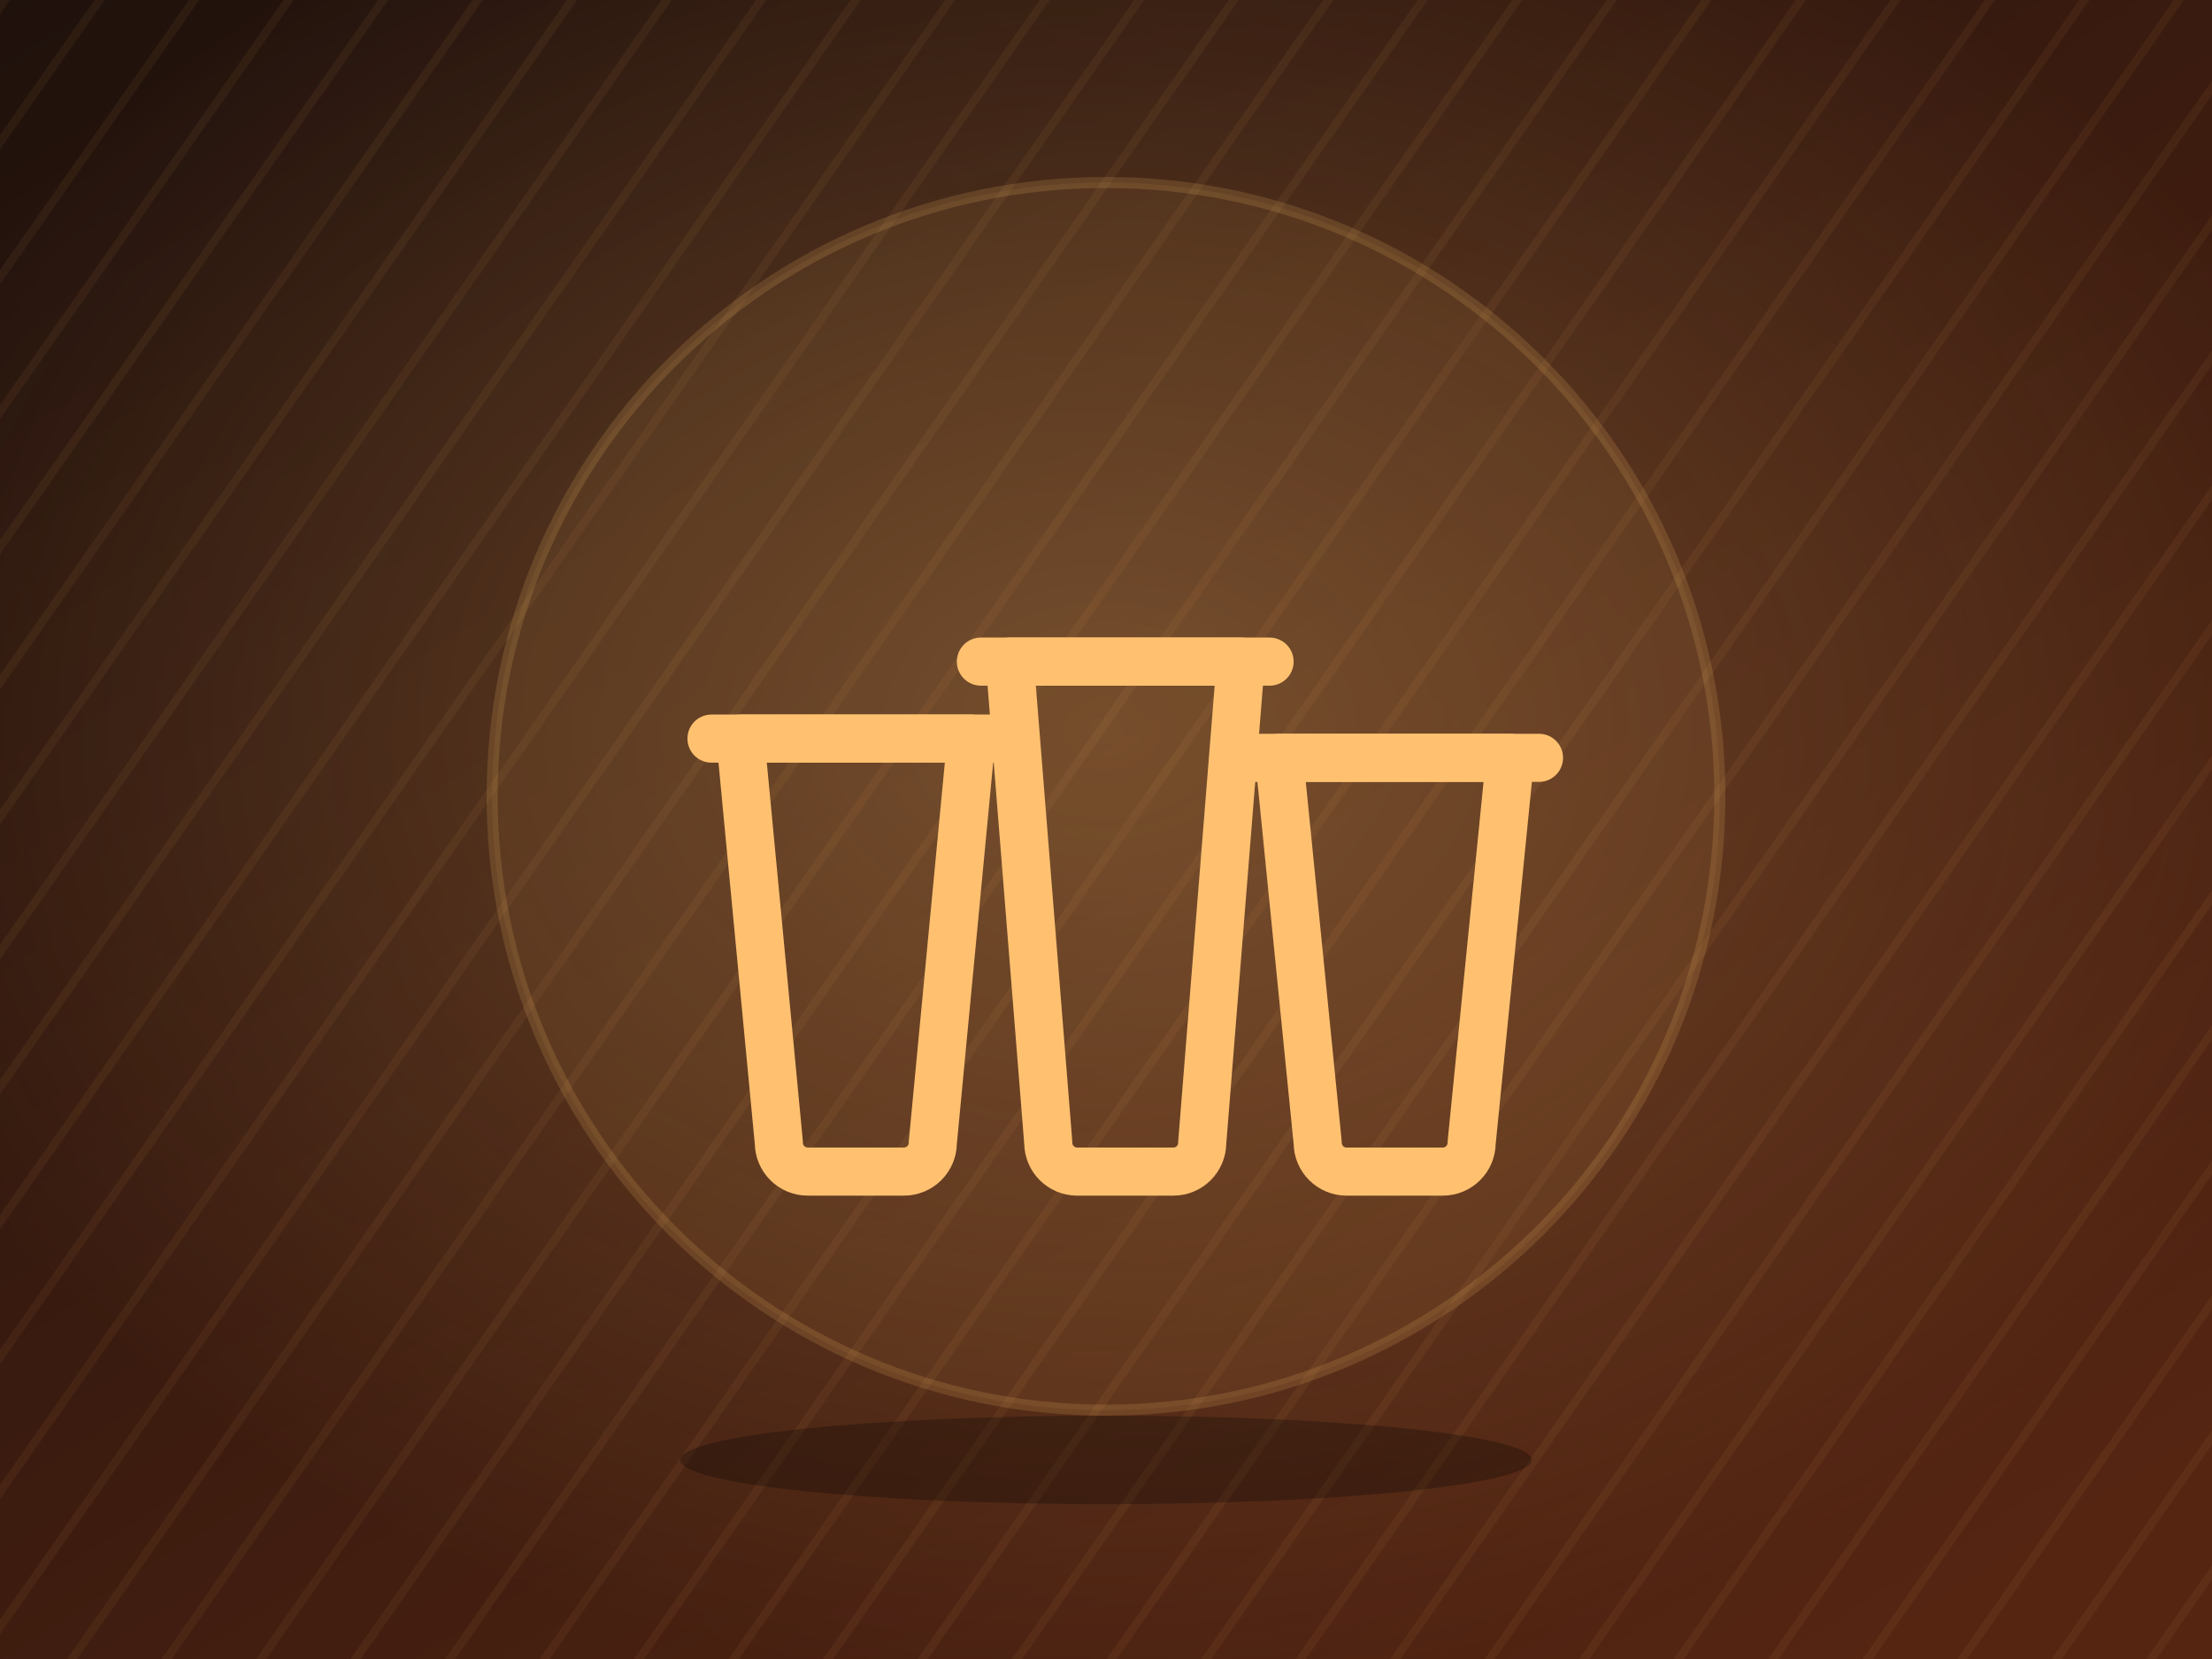
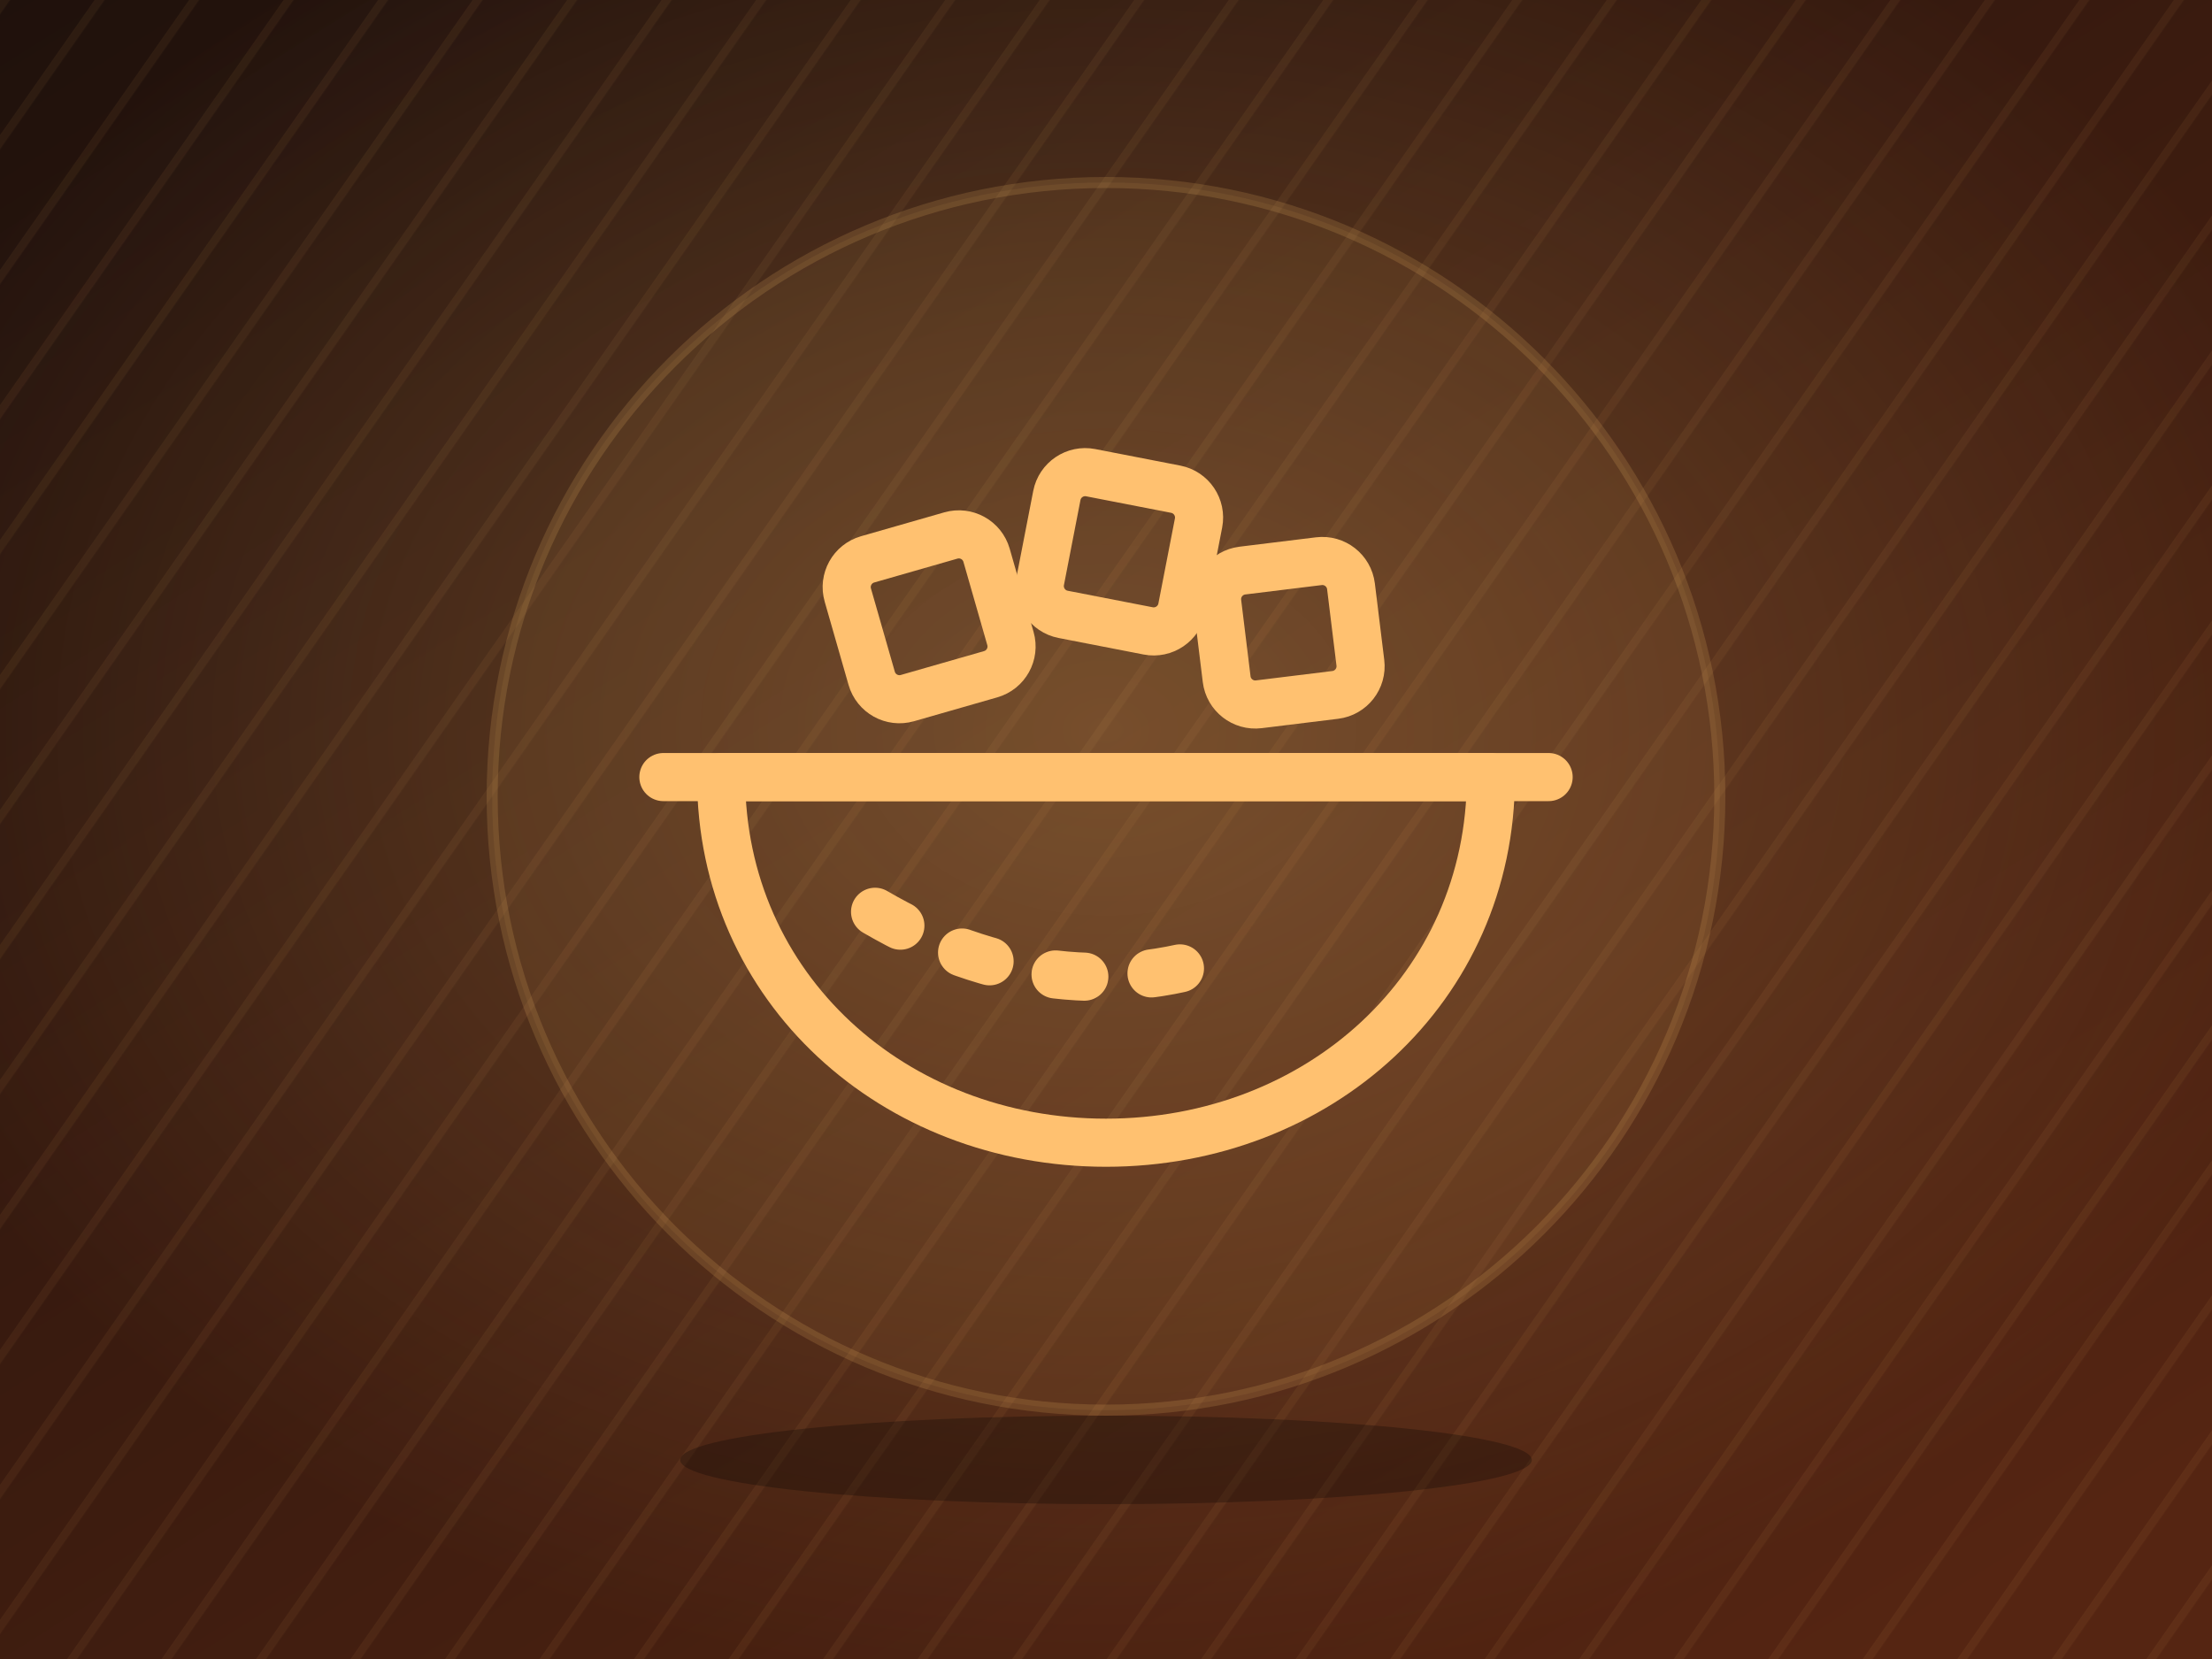
<svg xmlns="http://www.w3.org/2000/svg" viewBox="0 0 400 300" width="400" height="300" role="img">
  <defs>
-     <linearGradient id="bd11" x1="0" y1="0" x2=".85" y2="1">
+     <linearGradient id="bx2" x1="0" y1="0" x2=".85" y2="1">
      <stop offset="0" stop-color="#1F110C" />
      <stop offset="1" stop-color="#552512" />
    </linearGradient>
-     <radialGradient id="gd11" cx="50%" cy="44%" r="58%">
+     <radialGradient id="gx2" cx="50%" cy="44%" r="58%">
      <stop offset="0" stop-color="#FFC170" stop-opacity=".26" />
      <stop offset="1" stop-color="#FFC170" stop-opacity="0" />
    </radialGradient>
-     <pattern id="pd11" width="14" height="14" patternTransform="rotate(35)" patternUnits="userSpaceOnUse">
+     <pattern id="px2" width="14" height="14" patternTransform="rotate(35)" patternUnits="userSpaceOnUse">
      <line x1="0" y1="0" x2="0" y2="14" stroke="#FFC170" stroke-opacity=".06" stroke-width="3" />
    </pattern>
  </defs>
-   <rect width="400" height="300" fill="url(#bd11)" />
-   <rect width="400" height="300" fill="url(#pd11)" />
-   <rect width="400" height="300" fill="url(#gd11)" />
+   <rect width="400" height="300" fill="url(#bx2)" />
+   <rect width="400" height="300" fill="url(#px2)" />
+   <rect width="400" height="300" fill="url(#gx2)" />
  <circle cx="200" cy="144" r="111" fill="#FFC170" fill-opacity=".07" stroke="#FFC170" stroke-opacity=".16" stroke-width="2" />
  <g transform="translate(113.0 57.0) scale(1.74)" fill="none" stroke="#FFC170" stroke-width="5" stroke-linecap="round" stroke-linejoin="round" color="#FFC170">
-     <path d="M12 44h24l-4 42a3 3 0 0 1-3 3h-10a3 3 0 0 1-3-3Z" />
-     <path d="M40 36h24l-4 50a3 3 0 0 1-3 3H47a3 3 0 0 1-3-3Z" />
-     <path d="M68 46h24l-4 40a3 3 0 0 1-3 3h-10a3 3 0 0 1-3-3Z" />
-     <path d="M9 44h30M37 36h30M65 46h30" />
+     <path d="M10 48h80c0 22-18 38-40 38S10 70 10 48Z" />
+     <path d="M4 48h92" />
+     <rect x="24" y="24" width="15" height="15" rx="3" transform="rotate(-16 31 31)" />
+     <rect x="44" y="17" width="15" height="15" rx="3" transform="rotate(11 51 24)" />
+     <rect x="62" y="26" width="14" height="14" rx="3" transform="rotate(-7 69 33)" />
+     <path d="M26 62c12 7 25 9 38 4" stroke-dasharray="3 7" />
  </g>
  <ellipse cx="200" cy="264" rx="77" ry="8" fill="#000" fill-opacity=".26" />
</svg>
